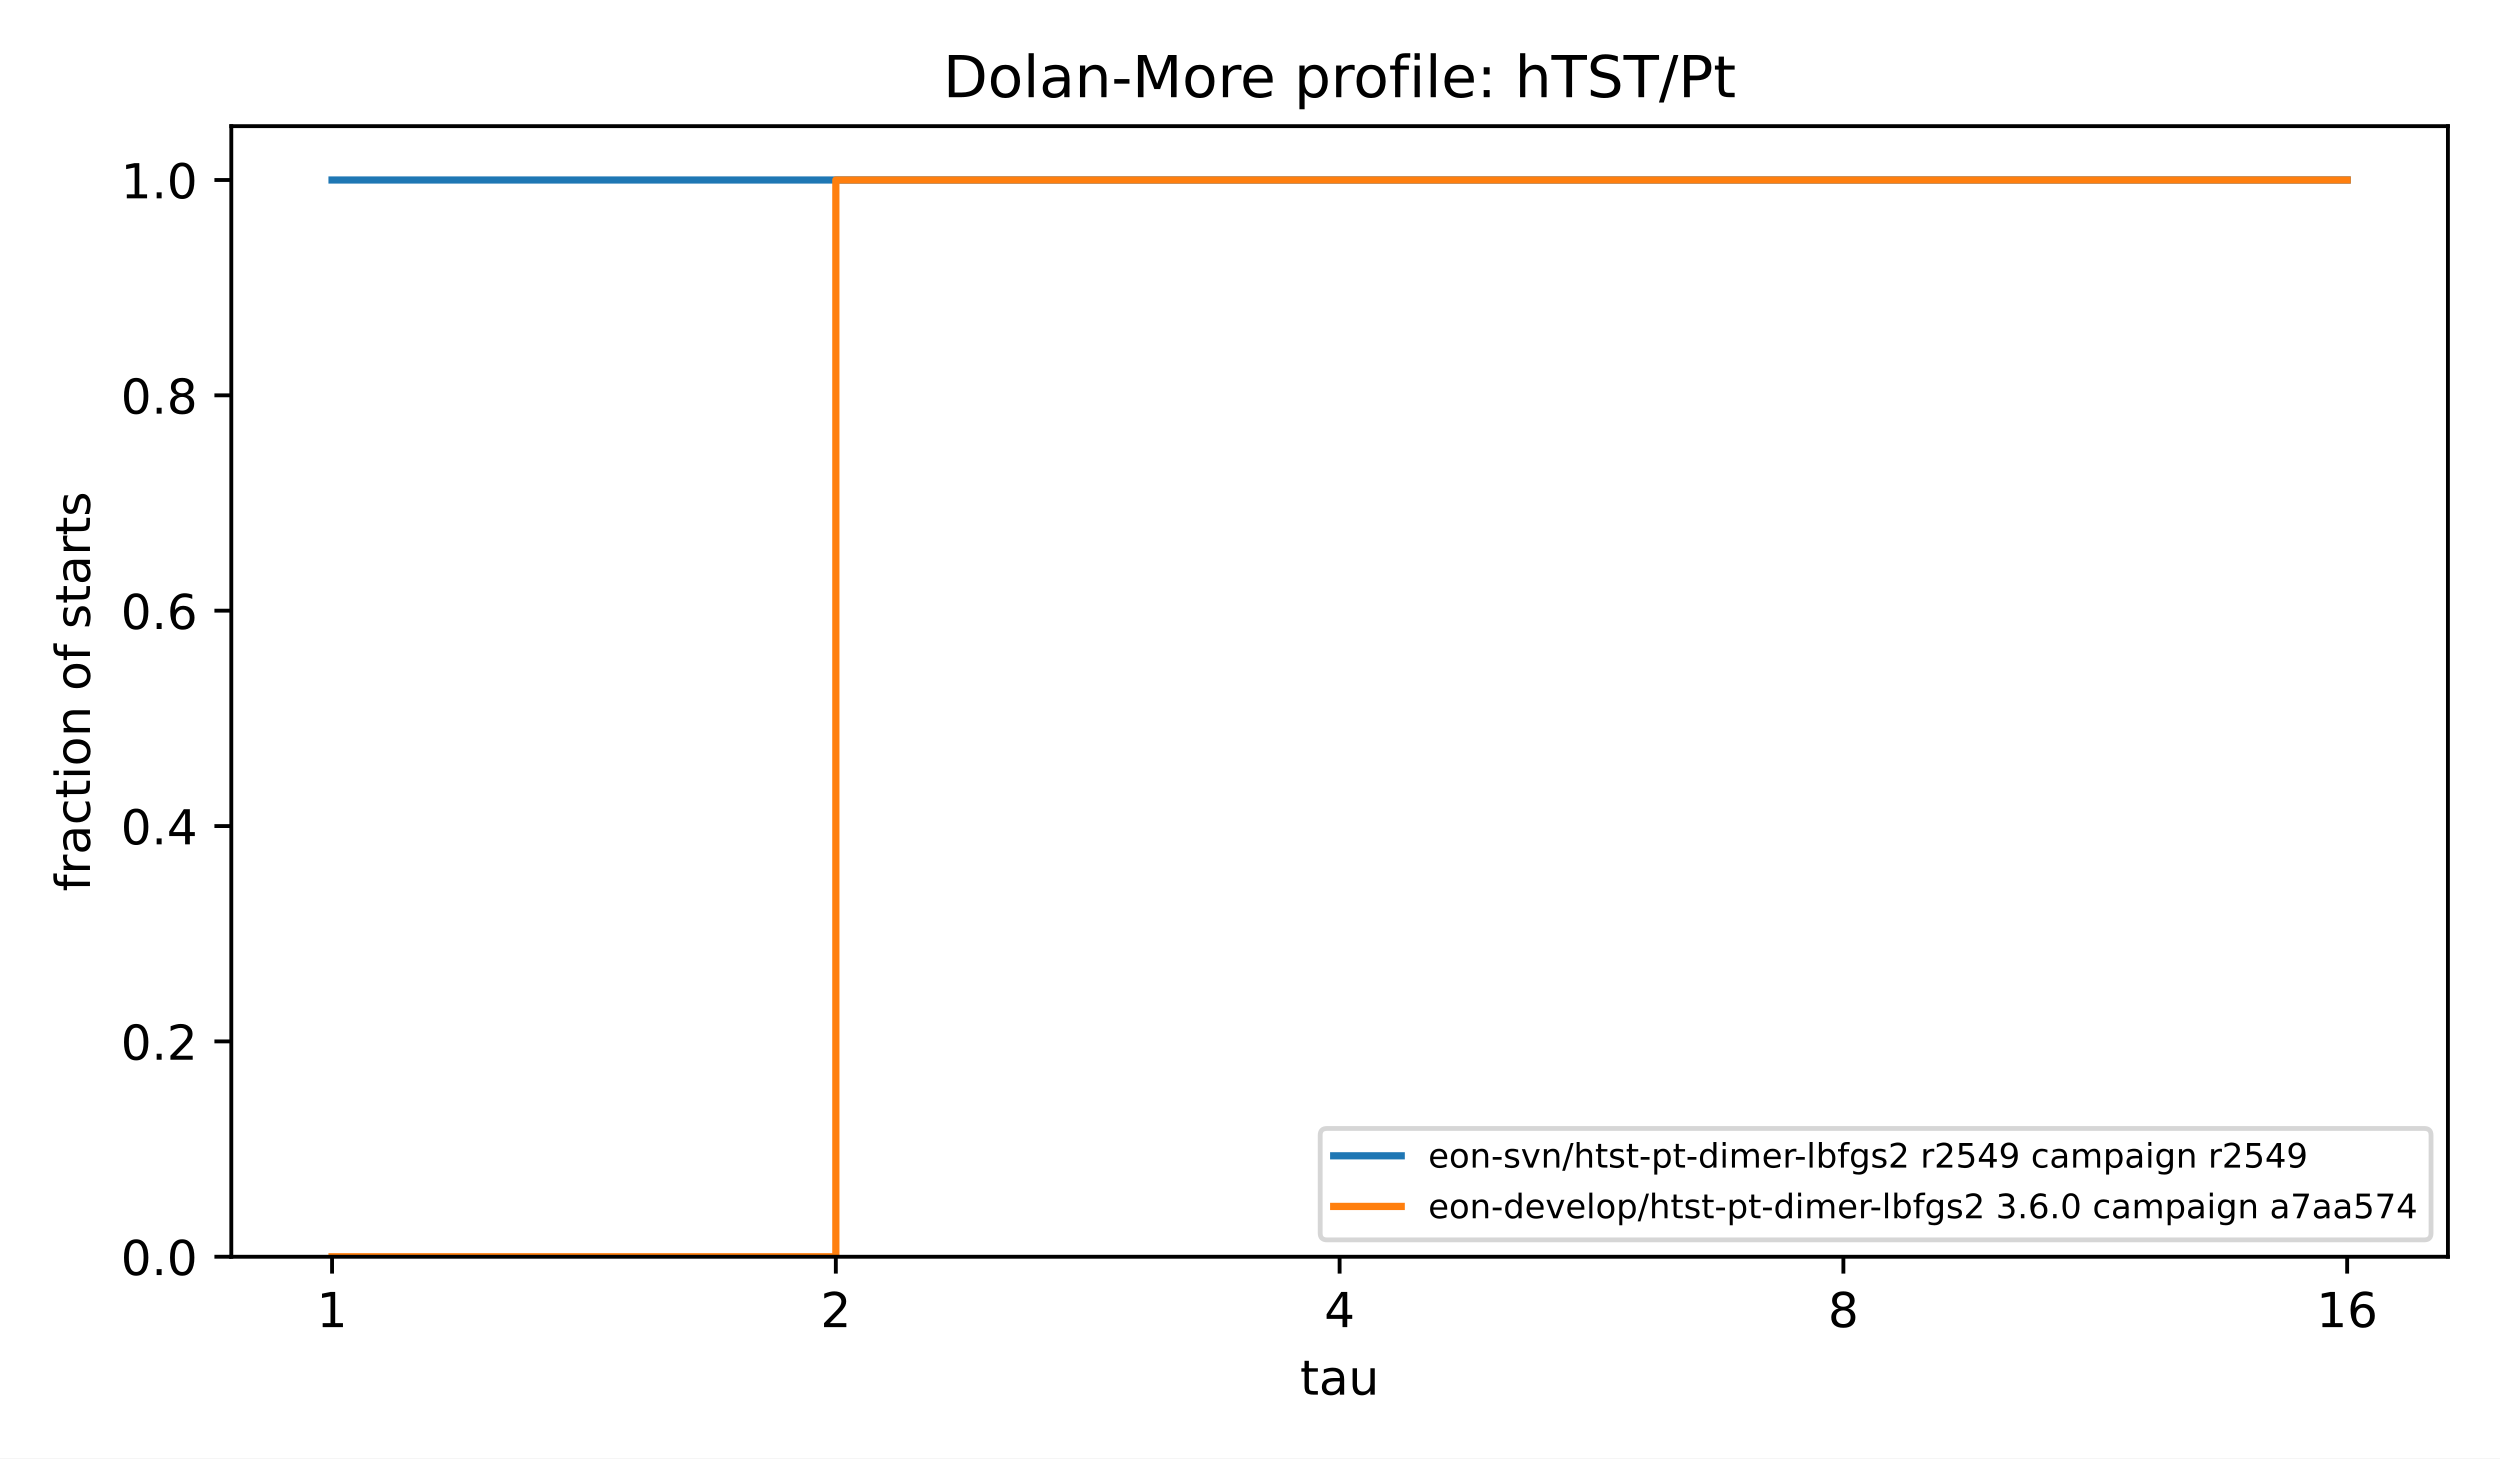
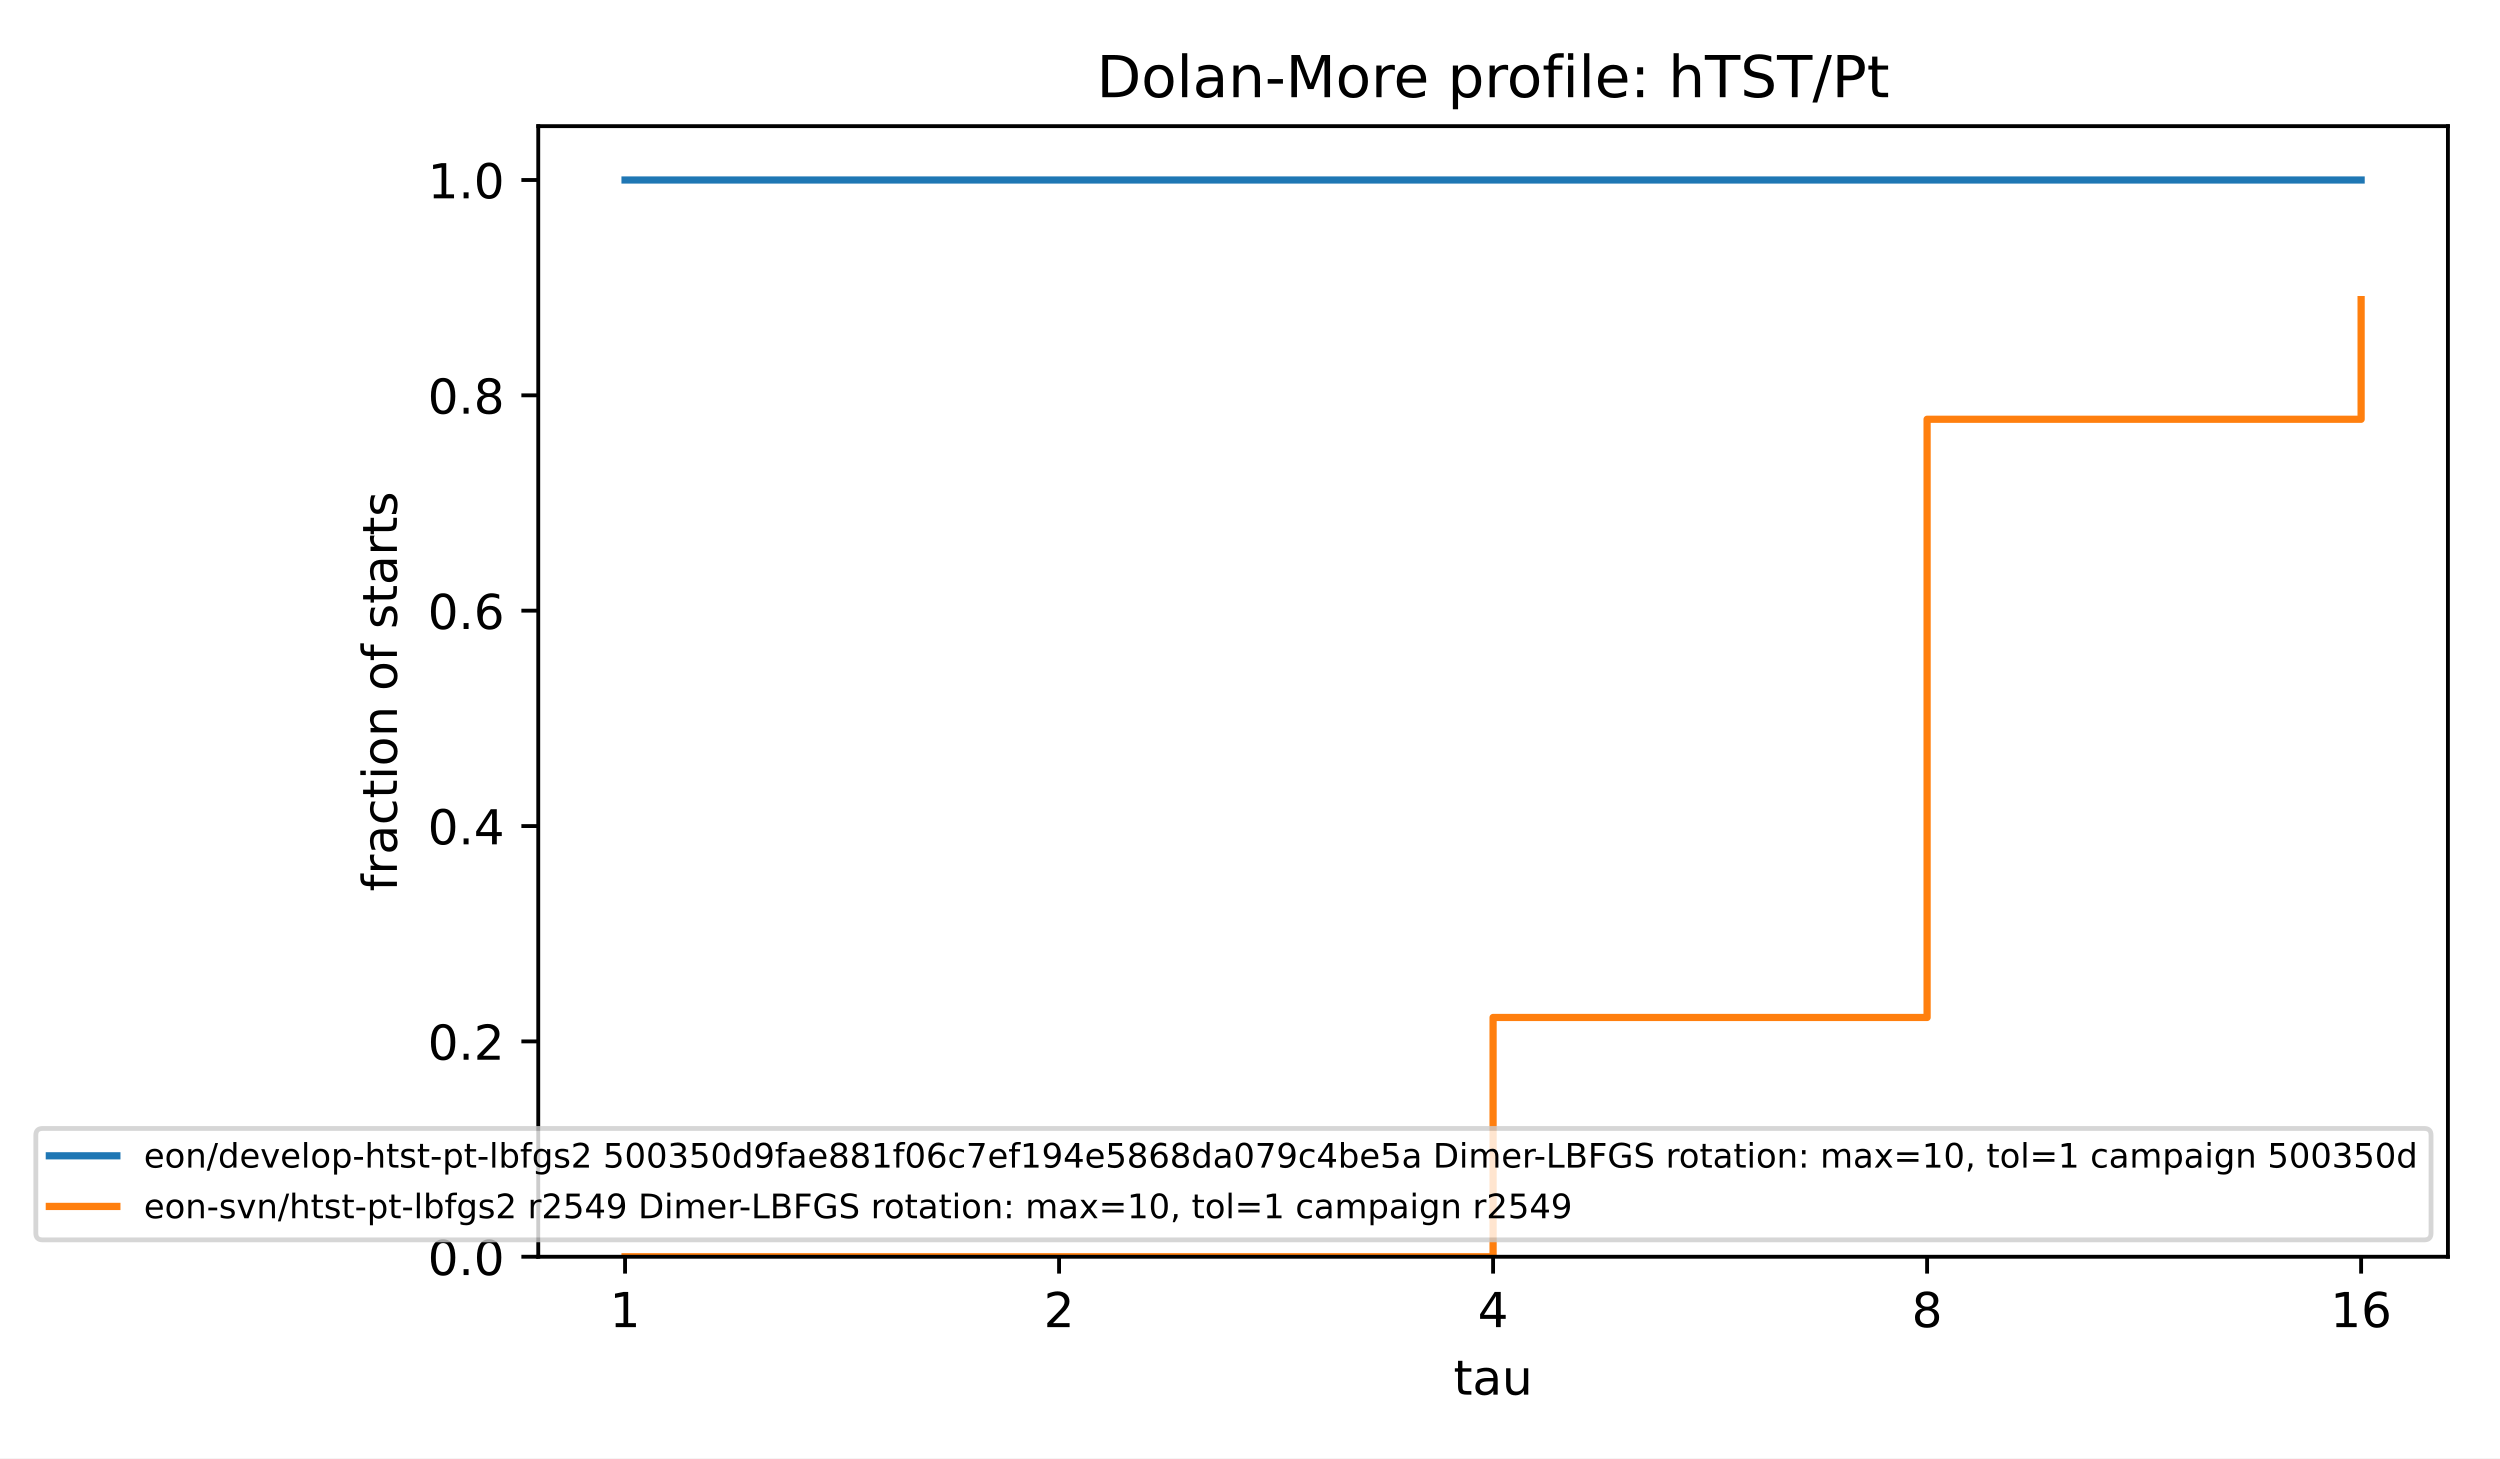
<svg xmlns="http://www.w3.org/2000/svg" xmlns:xlink="http://www.w3.org/1999/xlink" width="518.4pt" height="302.4pt" viewBox="0 0 518.4 302.4" version="1.1">
  <defs>
    <style type="text/css">*{stroke-linejoin: round; stroke-linecap: butt}</style>
  </defs>
  <g id="figure_1">
    <g id="patch_1">
      <path d="M 0 302.4  L 518.4 302.4  L 518.4 0  L 0 0  z " style="fill: #ffffff" />
    </g>
    <g id="axes_1">
      <g id="patch_2">
-         <path d="M 47.962 260.6  L 507.6 260.6  L 507.6 26.16  L 47.962 26.16  z " style="fill: #ffffff" />
+         <path d="M 111.612 260.6  L 507.6 260.6  L 507.6 26.16  L 111.612 26.16  z " style="fill: #ffffff" />
      </g>
      <g id="matplotlib.axis_1">
        <g id="xtick_1">
          <g id="line2d_1">
            <defs>
              <path id="m8ea4d47d77" d="M 0 0  L 0 3.5  " style="stroke: #000000; stroke-width: 0.8" />
            </defs>
            <g>
-               <use xlink:href="#m8ea4d47d77" x="68.855" y="260.6" style="stroke: #000000; stroke-width: 0.8" />
+               <use xlink:href="#m8ea4d47d77" x="129.612" y="260.6" style="stroke: #000000; stroke-width: 0.8" />
            </g>
          </g>
          <g id="text_1">
-             <text style="font-size: 10px; font-family: 'DejaVu Sans', 'Bitstream Vera Sans', 'Computer Modern Sans Serif', 'Lucida Grande', 'Verdana', 'Geneva', 'Lucid', 'Arial', 'Helvetica', 'Avant Garde', sans-serif; text-anchor: middle" x="68.855" y="275.198" transform="rotate(-0 68.85496 275.1977)">1</text>
+             <text style="font-size: 10px; font-family: 'DejaVu Sans', 'Bitstream Vera Sans', 'Computer Modern Sans Serif', 'Lucida Grande', 'Verdana', 'Geneva', 'Lucid', 'Arial', 'Helvetica', 'Avant Garde', sans-serif; text-anchor: middle" x="129.612" y="275.198" transform="rotate(-0 129.6119 275.1977)">1</text>
          </g>
        </g>
        <g id="xtick_2">
          <g id="line2d_2">
            <g>
-               <use xlink:href="#m8ea4d47d77" x="173.318" y="260.6" style="stroke: #000000; stroke-width: 0.8" />
+               <use xlink:href="#m8ea4d47d77" x="219.609" y="260.6" style="stroke: #000000; stroke-width: 0.8" />
            </g>
          </g>
          <g id="text_2">
-             <text style="font-size: 10px; font-family: 'DejaVu Sans', 'Bitstream Vera Sans', 'Computer Modern Sans Serif', 'Lucida Grande', 'Verdana', 'Geneva', 'Lucid', 'Arial', 'Helvetica', 'Avant Garde', sans-serif; text-anchor: middle" x="173.318" y="275.198" transform="rotate(-0 173.3181 275.1977)">2</text>
+             <text style="font-size: 10px; font-family: 'DejaVu Sans', 'Bitstream Vera Sans', 'Computer Modern Sans Serif', 'Lucida Grande', 'Verdana', 'Geneva', 'Lucid', 'Arial', 'Helvetica', 'Avant Garde', sans-serif; text-anchor: middle" x="219.609" y="275.198" transform="rotate(-0 219.6091 275.1977)">2</text>
          </g>
        </g>
        <g id="xtick_3">
          <g id="line2d_3">
            <g>
-               <use xlink:href="#m8ea4d47d77" x="277.781" y="260.6" style="stroke: #000000; stroke-width: 0.8" />
+               <use xlink:href="#m8ea4d47d77" x="309.606" y="260.6" style="stroke: #000000; stroke-width: 0.8" />
            </g>
          </g>
          <g id="text_3">
-             <text style="font-size: 10px; font-family: 'DejaVu Sans', 'Bitstream Vera Sans', 'Computer Modern Sans Serif', 'Lucida Grande', 'Verdana', 'Geneva', 'Lucid', 'Arial', 'Helvetica', 'Avant Garde', sans-serif; text-anchor: middle" x="277.781" y="275.198" transform="rotate(-0 277.7812 275.1977)">4</text>
+             <text style="font-size: 10px; font-family: 'DejaVu Sans', 'Bitstream Vera Sans', 'Computer Modern Sans Serif', 'Lucida Grande', 'Verdana', 'Geneva', 'Lucid', 'Arial', 'Helvetica', 'Avant Garde', sans-serif; text-anchor: middle" x="309.606" y="275.198" transform="rotate(-0 309.6062 275.1977)">4</text>
          </g>
        </g>
        <g id="xtick_4">
          <g id="line2d_4">
            <g>
-               <use xlink:href="#m8ea4d47d77" x="382.244" y="260.6" style="stroke: #000000; stroke-width: 0.8" />
+               <use xlink:href="#m8ea4d47d77" x="399.603" y="260.6" style="stroke: #000000; stroke-width: 0.8" />
            </g>
          </g>
          <g id="text_4">
-             <text style="font-size: 10px; font-family: 'DejaVu Sans', 'Bitstream Vera Sans', 'Computer Modern Sans Serif', 'Lucida Grande', 'Verdana', 'Geneva', 'Lucid', 'Arial', 'Helvetica', 'Avant Garde', sans-serif; text-anchor: middle" x="382.244" y="275.198" transform="rotate(-0 382.2443 275.1977)">8</text>
+             <text style="font-size: 10px; font-family: 'DejaVu Sans', 'Bitstream Vera Sans', 'Computer Modern Sans Serif', 'Lucida Grande', 'Verdana', 'Geneva', 'Lucid', 'Arial', 'Helvetica', 'Avant Garde', sans-serif; text-anchor: middle" x="399.603" y="275.198" transform="rotate(-0 399.6034 275.1977)">8</text>
          </g>
        </g>
        <g id="xtick_5">
          <g id="line2d_5">
            <g>
-               <use xlink:href="#m8ea4d47d77" x="486.707" y="260.6" style="stroke: #000000; stroke-width: 0.8" />
+               <use xlink:href="#m8ea4d47d77" x="489.601" y="260.6" style="stroke: #000000; stroke-width: 0.8" />
            </g>
          </g>
          <g id="text_5">
-             <text style="font-size: 10px; font-family: 'DejaVu Sans', 'Bitstream Vera Sans', 'Computer Modern Sans Serif', 'Lucida Grande', 'Verdana', 'Geneva', 'Lucid', 'Arial', 'Helvetica', 'Avant Garde', sans-serif; text-anchor: middle" x="486.707" y="275.198" transform="rotate(-0 486.7074 275.1977)">16</text>
+             <text style="font-size: 10px; font-family: 'DejaVu Sans', 'Bitstream Vera Sans', 'Computer Modern Sans Serif', 'Lucida Grande', 'Verdana', 'Geneva', 'Lucid', 'Arial', 'Helvetica', 'Avant Garde', sans-serif; text-anchor: middle" x="489.601" y="275.198" transform="rotate(-0 489.6006 275.1977)">16</text>
          </g>
        </g>
        <g id="text_6">
-           <text style="font-size: 10px; font-family: 'DejaVu Sans', 'Bitstream Vera Sans', 'Computer Modern Sans Serif', 'Lucida Grande', 'Verdana', 'Geneva', 'Lucid', 'Arial', 'Helvetica', 'Avant Garde', sans-serif; text-anchor: middle" x="277.781" y="289.198" transform="rotate(-0 277.7812 289.1977)">tau</text>
+           <text style="font-size: 10px; font-family: 'DejaVu Sans', 'Bitstream Vera Sans', 'Computer Modern Sans Serif', 'Lucida Grande', 'Verdana', 'Geneva', 'Lucid', 'Arial', 'Helvetica', 'Avant Garde', sans-serif; text-anchor: middle" x="309.606" y="289.198" transform="rotate(-0 309.6062 289.1977)">tau</text>
        </g>
      </g>
      <g id="matplotlib.axis_2">
        <g id="ytick_1">
          <g id="line2d_6">
            <defs>
              <path id="md659df78fa" d="M 0 0  L -3.5 0  " style="stroke: #000000; stroke-width: 0.8" />
            </defs>
            <g>
-               <use xlink:href="#md659df78fa" x="47.962" y="260.6" style="stroke: #000000; stroke-width: 0.8" />
+               <use xlink:href="#md659df78fa" x="111.612" y="260.6" style="stroke: #000000; stroke-width: 0.8" />
            </g>
          </g>
          <g id="text_7">
-             <text style="font-size: 10px; font-family: 'DejaVu Sans', 'Bitstream Vera Sans', 'Computer Modern Sans Serif', 'Lucida Grande', 'Verdana', 'Geneva', 'Lucid', 'Arial', 'Helvetica', 'Avant Garde', sans-serif; text-anchor: end" x="40.962" y="264.399" transform="rotate(-0 40.96234 264.3988)">0.0</text>
+             <text style="font-size: 10px; font-family: 'DejaVu Sans', 'Bitstream Vera Sans', 'Computer Modern Sans Serif', 'Lucida Grande', 'Verdana', 'Geneva', 'Lucid', 'Arial', 'Helvetica', 'Avant Garde', sans-serif; text-anchor: end" x="104.612" y="264.399" transform="rotate(-0 104.6125 264.3988)">0.0</text>
          </g>
        </g>
        <g id="ytick_2">
          <g id="line2d_7">
            <g>
-               <use xlink:href="#md659df78fa" x="47.962" y="215.945" style="stroke: #000000; stroke-width: 0.8" />
+               <use xlink:href="#md659df78fa" x="111.612" y="215.945" style="stroke: #000000; stroke-width: 0.8" />
            </g>
          </g>
          <g id="text_8">
-             <text style="font-size: 10px; font-family: 'DejaVu Sans', 'Bitstream Vera Sans', 'Computer Modern Sans Serif', 'Lucida Grande', 'Verdana', 'Geneva', 'Lucid', 'Arial', 'Helvetica', 'Avant Garde', sans-serif; text-anchor: end" x="40.962" y="219.744" transform="rotate(-0 40.96234 219.7436)">0.2</text>
+             <text style="font-size: 10px; font-family: 'DejaVu Sans', 'Bitstream Vera Sans', 'Computer Modern Sans Serif', 'Lucida Grande', 'Verdana', 'Geneva', 'Lucid', 'Arial', 'Helvetica', 'Avant Garde', sans-serif; text-anchor: end" x="104.612" y="219.744" transform="rotate(-0 104.6125 219.7436)">0.2</text>
          </g>
        </g>
        <g id="ytick_3">
          <g id="line2d_8">
            <g>
-               <use xlink:href="#md659df78fa" x="47.962" y="171.29" style="stroke: #000000; stroke-width: 0.8" />
+               <use xlink:href="#md659df78fa" x="111.612" y="171.29" style="stroke: #000000; stroke-width: 0.8" />
            </g>
          </g>
          <g id="text_9">
-             <text style="font-size: 10px; font-family: 'DejaVu Sans', 'Bitstream Vera Sans', 'Computer Modern Sans Serif', 'Lucida Grande', 'Verdana', 'Geneva', 'Lucid', 'Arial', 'Helvetica', 'Avant Garde', sans-serif; text-anchor: end" x="40.962" y="175.088" transform="rotate(-0 40.96234 175.0884)">0.4</text>
+             <text style="font-size: 10px; font-family: 'DejaVu Sans', 'Bitstream Vera Sans', 'Computer Modern Sans Serif', 'Lucida Grande', 'Verdana', 'Geneva', 'Lucid', 'Arial', 'Helvetica', 'Avant Garde', sans-serif; text-anchor: end" x="104.612" y="175.088" transform="rotate(-0 104.6125 175.0884)">0.4</text>
          </g>
        </g>
        <g id="ytick_4">
          <g id="line2d_9">
            <g>
-               <use xlink:href="#md659df78fa" x="47.962" y="126.634" style="stroke: #000000; stroke-width: 0.8" />
+               <use xlink:href="#md659df78fa" x="111.612" y="126.634" style="stroke: #000000; stroke-width: 0.8" />
            </g>
          </g>
          <g id="text_10">
-             <text style="font-size: 10px; font-family: 'DejaVu Sans', 'Bitstream Vera Sans', 'Computer Modern Sans Serif', 'Lucida Grande', 'Verdana', 'Geneva', 'Lucid', 'Arial', 'Helvetica', 'Avant Garde', sans-serif; text-anchor: end" x="40.962" y="130.433" transform="rotate(-0 40.96234 130.4331)">0.6</text>
+             <text style="font-size: 10px; font-family: 'DejaVu Sans', 'Bitstream Vera Sans', 'Computer Modern Sans Serif', 'Lucida Grande', 'Verdana', 'Geneva', 'Lucid', 'Arial', 'Helvetica', 'Avant Garde', sans-serif; text-anchor: end" x="104.612" y="130.433" transform="rotate(-0 104.6125 130.4331)">0.6</text>
          </g>
        </g>
        <g id="ytick_5">
          <g id="line2d_10">
            <g>
-               <use xlink:href="#md659df78fa" x="47.962" y="81.979" style="stroke: #000000; stroke-width: 0.8" />
+               <use xlink:href="#md659df78fa" x="111.612" y="81.979" style="stroke: #000000; stroke-width: 0.8" />
            </g>
          </g>
          <g id="text_11">
-             <text style="font-size: 10px; font-family: 'DejaVu Sans', 'Bitstream Vera Sans', 'Computer Modern Sans Serif', 'Lucida Grande', 'Verdana', 'Geneva', 'Lucid', 'Arial', 'Helvetica', 'Avant Garde', sans-serif; text-anchor: end" x="40.962" y="85.778" transform="rotate(-0 40.96234 85.77788)">0.8</text>
+             <text style="font-size: 10px; font-family: 'DejaVu Sans', 'Bitstream Vera Sans', 'Computer Modern Sans Serif', 'Lucida Grande', 'Verdana', 'Geneva', 'Lucid', 'Arial', 'Helvetica', 'Avant Garde', sans-serif; text-anchor: end" x="104.612" y="85.778" transform="rotate(-0 104.6125 85.77788)">0.8</text>
          </g>
        </g>
        <g id="ytick_6">
          <g id="line2d_11">
            <g>
-               <use xlink:href="#md659df78fa" x="47.962" y="37.324" style="stroke: #000000; stroke-width: 0.8" />
+               <use xlink:href="#md659df78fa" x="111.612" y="37.324" style="stroke: #000000; stroke-width: 0.8" />
            </g>
          </g>
          <g id="text_12">
-             <text style="font-size: 10px; font-family: 'DejaVu Sans', 'Bitstream Vera Sans', 'Computer Modern Sans Serif', 'Lucida Grande', 'Verdana', 'Geneva', 'Lucid', 'Arial', 'Helvetica', 'Avant Garde', sans-serif; text-anchor: end" x="40.962" y="41.123" transform="rotate(-0 40.96234 41.12264)">1.0</text>
+             <text style="font-size: 10px; font-family: 'DejaVu Sans', 'Bitstream Vera Sans', 'Computer Modern Sans Serif', 'Lucida Grande', 'Verdana', 'Geneva', 'Lucid', 'Arial', 'Helvetica', 'Avant Garde', sans-serif; text-anchor: end" x="104.612" y="41.123" transform="rotate(-0 104.6125 41.12264)">1.0</text>
          </g>
        </g>
        <g id="text_13">
-           <text style="font-size: 10px; font-family: 'DejaVu Sans', 'Bitstream Vera Sans', 'Computer Modern Sans Serif', 'Lucida Grande', 'Verdana', 'Geneva', 'Lucid', 'Arial', 'Helvetica', 'Avant Garde', sans-serif; text-anchor: middle" x="18.657" y="143.38" transform="rotate(-90 18.65687 143.38)">fraction of starts</text>
+           <text style="font-size: 10px; font-family: 'DejaVu Sans', 'Bitstream Vera Sans', 'Computer Modern Sans Serif', 'Lucida Grande', 'Verdana', 'Geneva', 'Lucid', 'Arial', 'Helvetica', 'Avant Garde', sans-serif; text-anchor: middle" x="82.307" y="143.38" transform="rotate(-90 82.30703 143.38)">fraction of starts</text>
        </g>
      </g>
      <g id="line2d_12">
-         <path d="M 68.855 37.324  L 173.318 37.324  L 173.318 37.324  L 277.781 37.324  L 277.781 37.324  L 382.244 37.324  L 382.244 37.324  L 486.707 37.324  L 486.707 37.324  " clip-path="url(#p4e380cea4b)" style="fill: none; stroke: #1f77b4; stroke-width: 1.5; stroke-linecap: square" />
+         <path d="M 129.612 37.324  L 219.609 37.324  L 219.609 37.324  L 309.606 37.324  L 309.606 37.324  L 399.603 37.324  L 399.603 37.324  L 489.601 37.324  L 489.601 37.324  " clip-path="url(#pae3a14292e)" style="fill: none; stroke: #1f77b4; stroke-width: 1.5; stroke-linecap: square" />
      </g>
      <g id="line2d_13">
-         <path d="M 68.855 260.6  L 173.318 260.6  L 173.318 37.324  L 277.781 37.324  L 277.781 37.324  L 382.244 37.324  L 382.244 37.324  L 486.707 37.324  L 486.707 37.324  " clip-path="url(#p4e380cea4b)" style="fill: none; stroke: #ff7f0e; stroke-width: 1.5; stroke-linecap: square" />
+         <path d="M 129.612 260.6  L 219.609 260.6  L 219.609 260.6  L 309.606 260.6  L 309.606 210.983  L 399.603 210.983  L 399.603 86.941  L 489.601 86.941  L 489.601 62.132  " clip-path="url(#pae3a14292e)" style="fill: none; stroke: #ff7f0e; stroke-width: 1.5; stroke-linecap: square" />
      </g>
      <g id="patch_3">
-         <path d="M 47.962 260.6  L 47.962 26.16  " style="fill: none; stroke: #000000; stroke-width: 0.8; stroke-linejoin: miter; stroke-linecap: square" />
+         <path d="M 111.612 260.6  L 111.612 26.16  " style="fill: none; stroke: #000000; stroke-width: 0.8; stroke-linejoin: miter; stroke-linecap: square" />
      </g>
      <g id="patch_4">
        <path d="M 507.6 260.6  L 507.6 26.16  " style="fill: none; stroke: #000000; stroke-width: 0.8; stroke-linejoin: miter; stroke-linecap: square" />
      </g>
      <g id="patch_5">
-         <path d="M 47.962 260.6  L 507.6 260.6  " style="fill: none; stroke: #000000; stroke-width: 0.8; stroke-linejoin: miter; stroke-linecap: square" />
+         <path d="M 111.612 260.6  L 507.6 260.6  " style="fill: none; stroke: #000000; stroke-width: 0.8; stroke-linejoin: miter; stroke-linecap: square" />
      </g>
      <g id="patch_6">
-         <path d="M 47.962 26.16  L 507.6 26.16  " style="fill: none; stroke: #000000; stroke-width: 0.8; stroke-linejoin: miter; stroke-linecap: square" />
+         <path d="M 111.612 26.16  L 507.6 26.16  " style="fill: none; stroke: #000000; stroke-width: 0.8; stroke-linejoin: miter; stroke-linecap: square" />
      </g>
      <g id="text_14">
-         <text style="font-size: 12px; font-family: 'DejaVu Sans', 'Bitstream Vera Sans', 'Computer Modern Sans Serif', 'Lucida Grande', 'Verdana', 'Geneva', 'Lucid', 'Arial', 'Helvetica', 'Avant Garde', sans-serif; text-anchor: middle" x="277.781" y="20.16" transform="rotate(-0 277.7812 20.16)">Dolan-More profile: hTST/Pt</text>
+         <text style="font-size: 12px; font-family: 'DejaVu Sans', 'Bitstream Vera Sans', 'Computer Modern Sans Serif', 'Lucida Grande', 'Verdana', 'Geneva', 'Lucid', 'Arial', 'Helvetica', 'Avant Garde', sans-serif; text-anchor: middle" x="309.606" y="20.16" transform="rotate(-0 309.6062 20.16)">Dolan-More profile: hTST/Pt</text>
      </g>
      <g id="legend_1">
        <g id="patch_7">
-           <path d="M 275.155 257.1  L 502.7 257.1  Q 504.1 257.1 504.1 255.7  L 504.1 235.399  Q 504.1 233.999 502.7 233.999  L 275.155 233.999  Q 273.755 233.999 273.755 235.399  L 273.755 255.7  Q 273.755 257.1 275.155 257.1  z " style="fill: #ffffff; opacity: 0.8; stroke: #cccccc; stroke-linejoin: miter" />
+           <path d="M 8.83 257.1  L 502.7 257.1  Q 504.1 257.1 504.1 255.7  L 504.1 235.399  Q 504.1 233.999 502.7 233.999  L 8.83 233.999  Q 7.43 233.999 7.43 235.399  L 7.43 255.7  Q 7.43 257.1 8.83 257.1  z " style="fill: #ffffff; opacity: 0.8; stroke: #cccccc; stroke-linejoin: miter" />
        </g>
        <g id="line2d_14">
-           <path d="M 276.555 239.668  L 283.555 239.668  L 283.555 239.668  L 290.555 239.668  L 290.555 239.668  " style="fill: none; stroke: #1f77b4; stroke-width: 1.5; stroke-linecap: square" />
+           <path d="M 10.23 239.668  L 17.23 239.668  L 17.23 239.668  L 24.23 239.668  L 24.23 239.668  " style="fill: none; stroke: #1f77b4; stroke-width: 1.5; stroke-linecap: square" />
        </g>
        <g id="text_15">
-           <text style="font-size: 7px; font-family: 'DejaVu Sans', 'Bitstream Vera Sans', 'Computer Modern Sans Serif', 'Lucida Grande', 'Verdana', 'Geneva', 'Lucid', 'Arial', 'Helvetica', 'Avant Garde', sans-serif; text-anchor: start" x="296.155" y="242.118" transform="rotate(-0 296.1552 242.1178)">eon-svn/htst-pt-dimer-lbfgs2 r2549 campaign r2549</text>
+           <text style="font-size: 7px; font-family: 'DejaVu Sans', 'Bitstream Vera Sans', 'Computer Modern Sans Serif', 'Lucida Grande', 'Verdana', 'Geneva', 'Lucid', 'Arial', 'Helvetica', 'Avant Garde', sans-serif; text-anchor: start" x="29.83" y="242.118" transform="rotate(-0 29.83031 242.1178)">eon/develop-htst-pt-lbfgs2 500350d9fae881f06c7ef194e5868da079c4be5a Dimer-LBFGS rotation: max=10, tol=1 campaign 500350d</text>
        </g>
        <g id="line2d_15">
-           <path d="M 276.555 250.168  L 283.555 250.168  L 283.555 250.168  L 290.555 250.168  L 290.555 250.168  " style="fill: none; stroke: #ff7f0e; stroke-width: 1.5; stroke-linecap: square" />
+           <path d="M 10.23 250.168  L 17.23 250.168  L 17.23 250.168  L 24.23 250.168  L 24.23 250.168  " style="fill: none; stroke: #ff7f0e; stroke-width: 1.5; stroke-linecap: square" />
        </g>
        <g id="text_16">
-           <text style="font-size: 7px; font-family: 'DejaVu Sans', 'Bitstream Vera Sans', 'Computer Modern Sans Serif', 'Lucida Grande', 'Verdana', 'Geneva', 'Lucid', 'Arial', 'Helvetica', 'Avant Garde', sans-serif; text-anchor: start" x="296.155" y="252.618" transform="rotate(-0 296.1552 252.6184)">eon-develop/htst-pt-dimer-lbfgs2 3.6.0 campaign a7aa574</text>
+           <text style="font-size: 7px; font-family: 'DejaVu Sans', 'Bitstream Vera Sans', 'Computer Modern Sans Serif', 'Lucida Grande', 'Verdana', 'Geneva', 'Lucid', 'Arial', 'Helvetica', 'Avant Garde', sans-serif; text-anchor: start" x="29.83" y="252.618" transform="rotate(-0 29.83031 252.6184)">eon-svn/htst-pt-lbfgs2 r2549 Dimer-LBFGS rotation: max=10, tol=1 campaign r2549</text>
        </g>
      </g>
    </g>
  </g>
  <defs>
-     <clipPath id="p4e380cea4b">
-       <rect x="47.962" y="26.16" width="459.638" height="234.44" />
+     <clipPath id="pae3a14292e">
+       <rect x="111.612" y="26.16" width="395.988" height="234.44" />
    </clipPath>
  </defs>
</svg>
